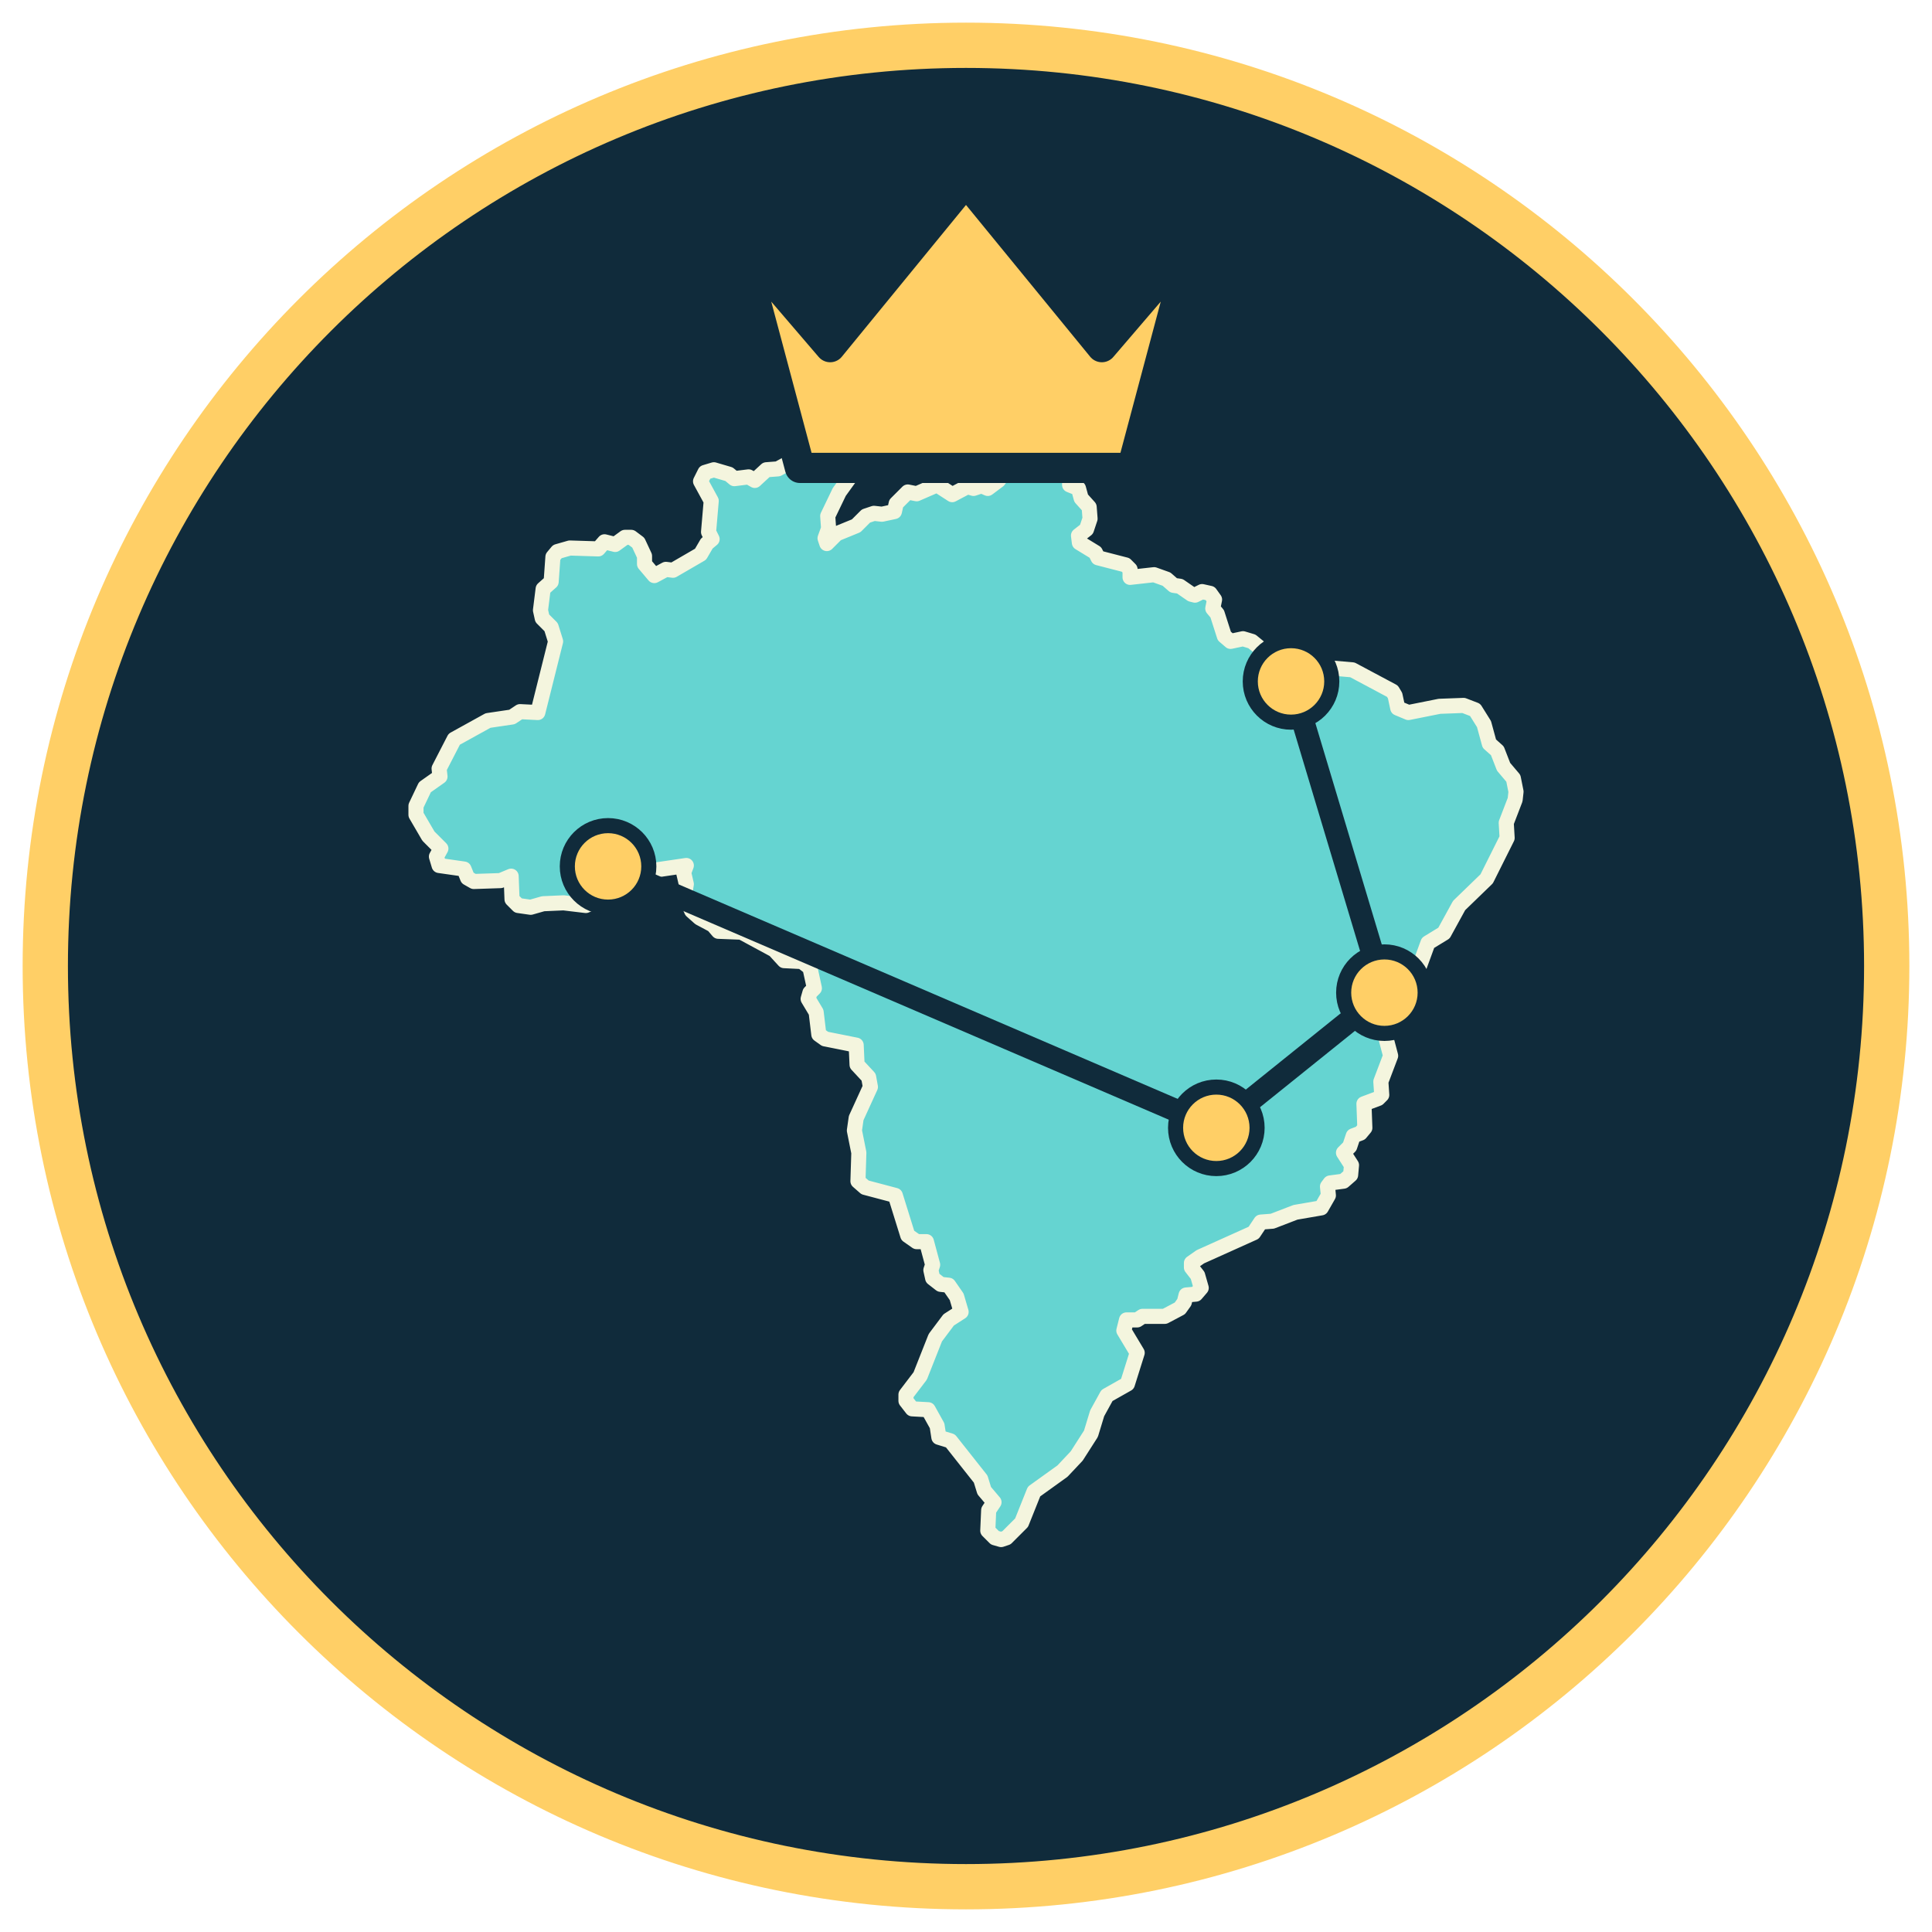
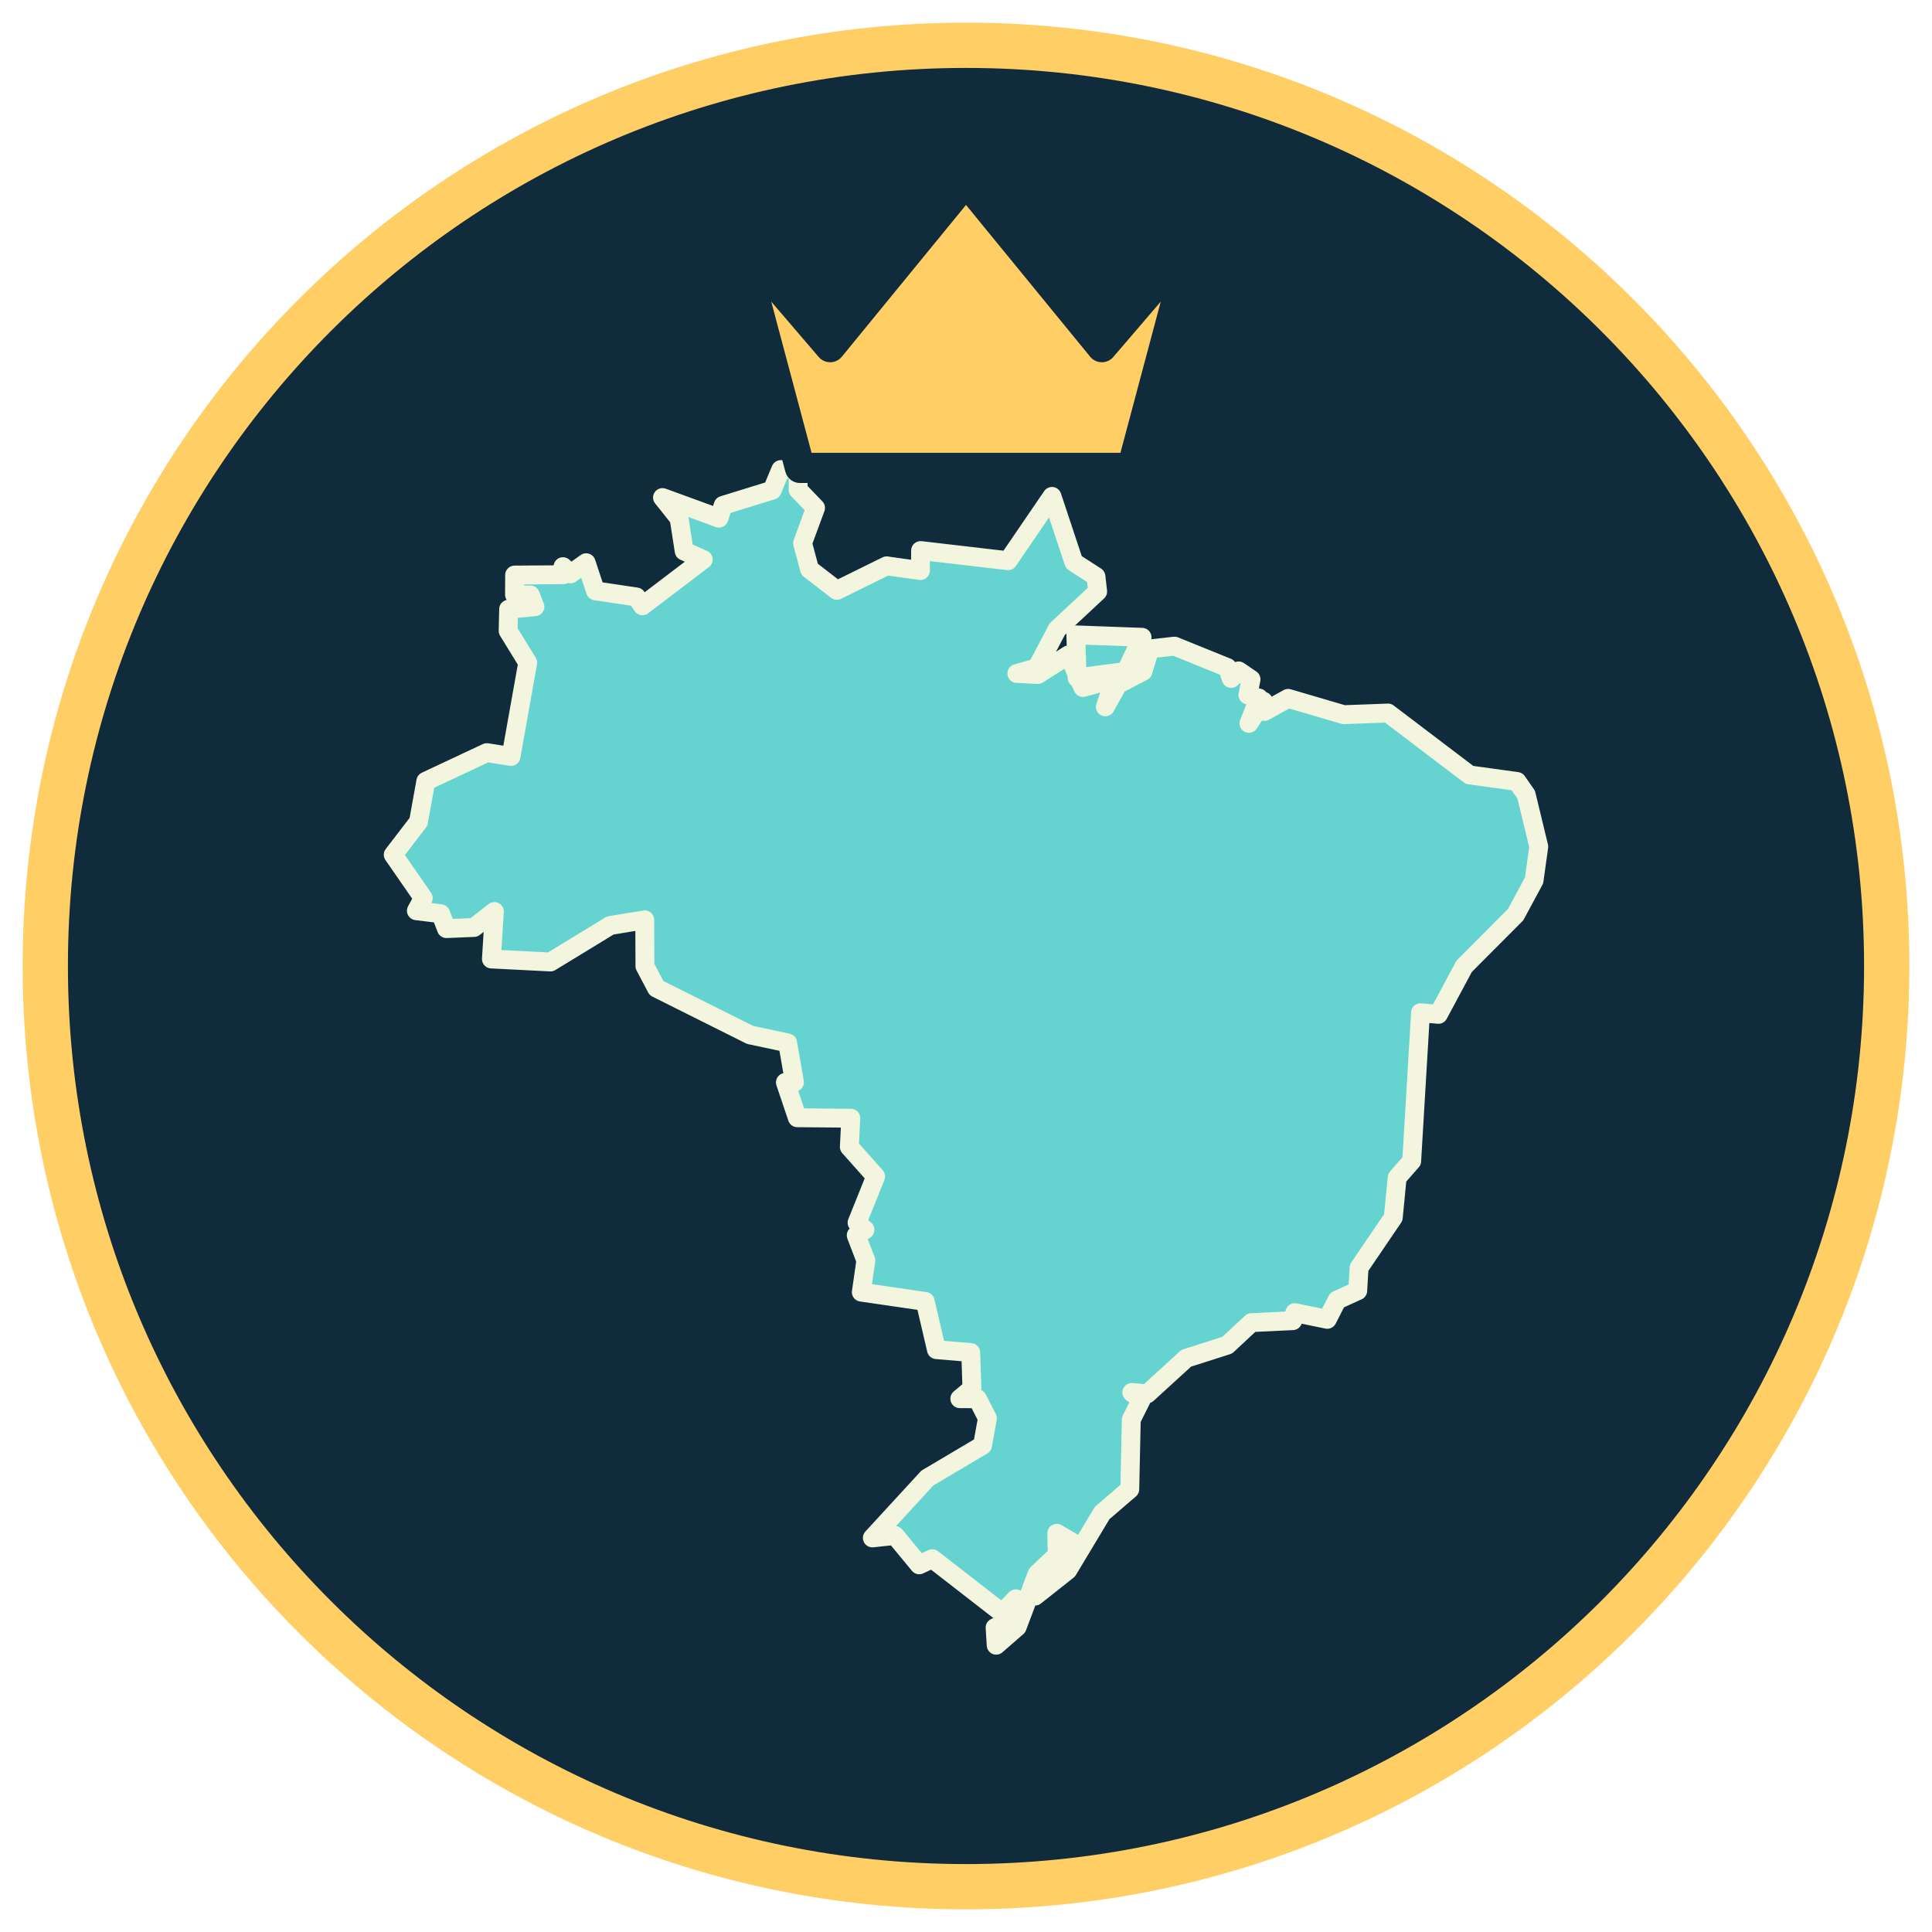
<svg xmlns="http://www.w3.org/2000/svg" width="256" height="256" viewBox="0 0 128 128">
  <circle cx="64" cy="64" r="61" fill="#102b3b" stroke="#ffcf66" stroke-width="3" />
-   <g transform="translate(35.16003 18.16083) scale(0.0589172)">
-     <path d="M-129,598L-129,608L-115,632L-101,646L-106,655L-103,665L-75,669L-71,679L-64,683L-34,682L-22,677L-21,703L-14,710L0,712L14,708L37,707L62,710L76,704L84,697L97,695L108,686L141,670L175,665L172,673L175,686L173,698L181,716L190,724L205,732L211,739L237,740L274,760L285,772L305,773L314,780L319,803L314,808L312,815L321,830L324,855L331,860L366,867L367,889L380,903L382,914L366,949L364,963L369,988L368,1020L376,1027L410,1036L424,1081L434,1088L445,1088L452,1114L450,1120L452,1129L461,1136L470,1137L479,1150L484,1167L470,1176L455,1196L438,1239L422,1260L422,1267L429,1276L447,1277L457,1295L459,1308L472,1312L506,1355L510,1368L521,1381L515,1390L514,1413L522,1421L529,1423L535,1421L552,1404L566,1369L598,1346L614,1329L630,1304L637,1281L648,1261L671,1248L682,1213L667,1188L670,1176L682,1176L688,1172L713,1172L730,1163L735,1156L737,1148L748,1147L754,1140L750,1126L743,1117L743,1112L753,1105L813,1078L821,1066L834,1065L860,1055L889,1050L897,1036L896,1026L899,1022L914,1020L922,1013L923,1002L914,988L921,981L925,969L933,966L938,960L937,933L953,927L957,923L956,908L967,879L958,845L960,829L956,823L958,818L973,817L984,808L994,793L1009,752L1027,741L1044,710L1075,680L1098,634L1097,617L1107,591L1108,582L1105,567L1094,554L1087,536L1078,528L1072,506L1062,490L1049,485L1022,486L987,493L975,488L972,474L969,469L924,445L901,443L870,449L855,440L844,440L811,413L801,410L787,413L780,407L772,382L767,376L769,366L764,359L755,357L747,361L743,360L730,351L723,350L715,343L701,338L674,341L674,332L669,327L638,319L635,313L617,302L616,294L625,287L629,275L628,262L619,252L616,241L606,237L607,182L602,173L591,167L581,170L542,210L526,232L514,241L507,238L498,241L491,239L474,248L457,237L434,247L424,245L411,258L409,267L395,270L386,269L377,272L366,283L344,292L333,303L331,297L335,286L334,272L347,245L360,227L360,209L355,201L359,186L352,175L344,173L323,178L318,184L319,192L309,202L278,219L265,220L252,232L245,228L229,230L223,225L206,220L196,223L191,233L203,255L200,290L204,298L198,303L191,315L160,333L152,332L139,339L128,326L128,317L121,302L113,296L106,296L95,304L83,301L76,309L44,308L30,312L25,318L23,346L14,354L11,378L13,387L23,397L28,413L8,493L-12,492L-21,498L-48,502L-86,523L-103,556L-102,565L-119,577L-129,598Z" fill="#65d4d1" stroke="#f4f5de" stroke-width="16.973" stroke-linejoin="round" stroke-linecap="round" />
-   </g>
-   <path d="M85.534,45.145 L91.721,65.766" fill="none" stroke="#102b3b" stroke-width="1.5" stroke-linejoin="round" stroke-linecap="round" />
-   <path d="M91.721,65.766 L80.585,74.721" fill="none" stroke="#102b3b" stroke-width="1.5" stroke-linejoin="round" stroke-linecap="round" />
-   <path d="M80.585,74.721 L40.286,57.4" fill="none" stroke="#102b3b" stroke-width="1.5" stroke-linejoin="round" stroke-linecap="round" />
-   <circle cx="85.534" cy="45.145" r="2.7" fill="#ffcf66" stroke="#102b3b" stroke-width="1" />
-   <circle cx="91.721" cy="65.766" r="2.7" fill="#ffcf66" stroke="#102b3b" stroke-width="1" />
-   <circle cx="80.585" cy="74.721" r="2.7" fill="#ffcf66" stroke="#102b3b" stroke-width="1" />
-   <circle cx="40.286" cy="57.4" r="2.7" fill="#ffcf66" stroke="#102b3b" stroke-width="1" />
+   <path d="M39.451,39.145 L42.163,39.549 L42.566,40.133 L46.592,37.071 L45.329,36.511 L44.991,34.341 L43.892,32.964 L47.632,34.329 L47.913,33.480 L51.158,32.477 L51.727,31.112 L52.889,31.038 L52.876,32.449 L54.033,33.649 L53.172,35.985 L53.636,37.715 L55.445,39.113 L58.743,37.488 L60.980,37.802 L60.992,36.475 L66.786,37.149 L69.697,32.888 L71.144,37.248 L72.610,38.196 L72.723,39.190 L70.043,41.686 L68.692,44.252 L67.368,44.619 L68.756,44.689 L70.794,43.391 L71.746,45.547 L73.856,44.979 L73.231,46.830 L74.055,45.349 L75.722,44.480 L76.177,42.991 L77.816,42.807 L81.320,44.228 L81.571,44.950 L82.061,44.449 L82.884,45.007 L82.680,46.047 L83.405,46.247 L82.745,47.925 L83.702,46.458 L83.772,47.135 L85.345,46.268 L89.024,47.349 L91.958,47.239 L97.361,51.341 L100.507,51.775 L101.115,52.649 L101.948,56.093 L101.636,58.331 L100.415,60.597 L97.003,64.021 L95.298,67.204 L94.113,67.096 L93.528,76.924 L92.566,78.020 L92.309,80.659 L90.042,83.992 L89.953,85.514 L88.587,86.135 L87.935,87.410 L85.782,86.966 L85.647,87.498 L82.911,87.627 L81.309,89.121 L78.593,89.988 L76.007,92.349 L74.983,92.253 L75.623,92.710 L74.951,94.053 L74.851,98.666 L73.019,100.242 L70.743,104.032 L68.578,105.745 L71.400,102.393 L70.014,101.585 L70.043,103.019 L68.708,104.283 L67.391,107.791 L66.000,109.000 L65.927,107.833 L67.158,107.267 L67.297,105.924 L66.392,106.859 L61.766,103.268 L60.900,103.674 L59.297,101.730 L57.794,101.891 L61.441,97.924 L65.095,95.758 L65.418,93.966 L64.758,92.672 L63.589,92.668 L64.393,91.996 L64.314,89.610 L62.040,89.418 L61.297,86.224 L57.064,85.608 L57.365,83.512 L56.727,81.845 L57.306,81.475 L56.782,81.005 L58.013,77.945 L56.270,75.984 L56.367,74.085 L52.824,74.054 L52.035,71.712 L52.635,71.693 L52.183,69.095 L49.698,68.567 L43.497,65.466 L42.728,64.008 L42.716,60.941 L40.432,61.316 L36.468,63.734 L32.557,63.536 L32.753,60.391 L31.404,61.448 L29.577,61.523 L29.195,60.536 L27.587,60.339 L28.043,59.502 L26.052,56.628 L27.726,54.447 L28.211,51.761 L32.253,49.863 L33.855,50.118 L34.962,43.906 L33.665,41.794 L33.697,40.359 L35.441,40.198 L35.134,39.415 L34.087,39.397 L34.094,38.098 L37.332,38.076 L37.299,37.542 L37.797,38.019 L38.835,37.282 L39.451,39.145 Z" fill="#65d4d1" stroke="#f4f5de" stroke-width="1.25" stroke-linejoin="round" stroke-linecap="round" />
+   <path d="M71.277,42.062 L75.664,42.222 L74.601,44.481 L71.361,44.911 L71.277,42.062 Z" fill="#65d4d1" stroke="#f4f5de" stroke-width="1.25" stroke-linejoin="round" stroke-linecap="round" />
  <g transform="translate(64 21)">
    <path d="M-15,-5 L-9,2 L0,-9 L9,2 L15,-5 L11,10 H-11 Z" fill="#ffcf66" stroke="#102b3b" stroke-width="2" stroke-linejoin="round" stroke-linecap="round" />
  </g>
</svg>
